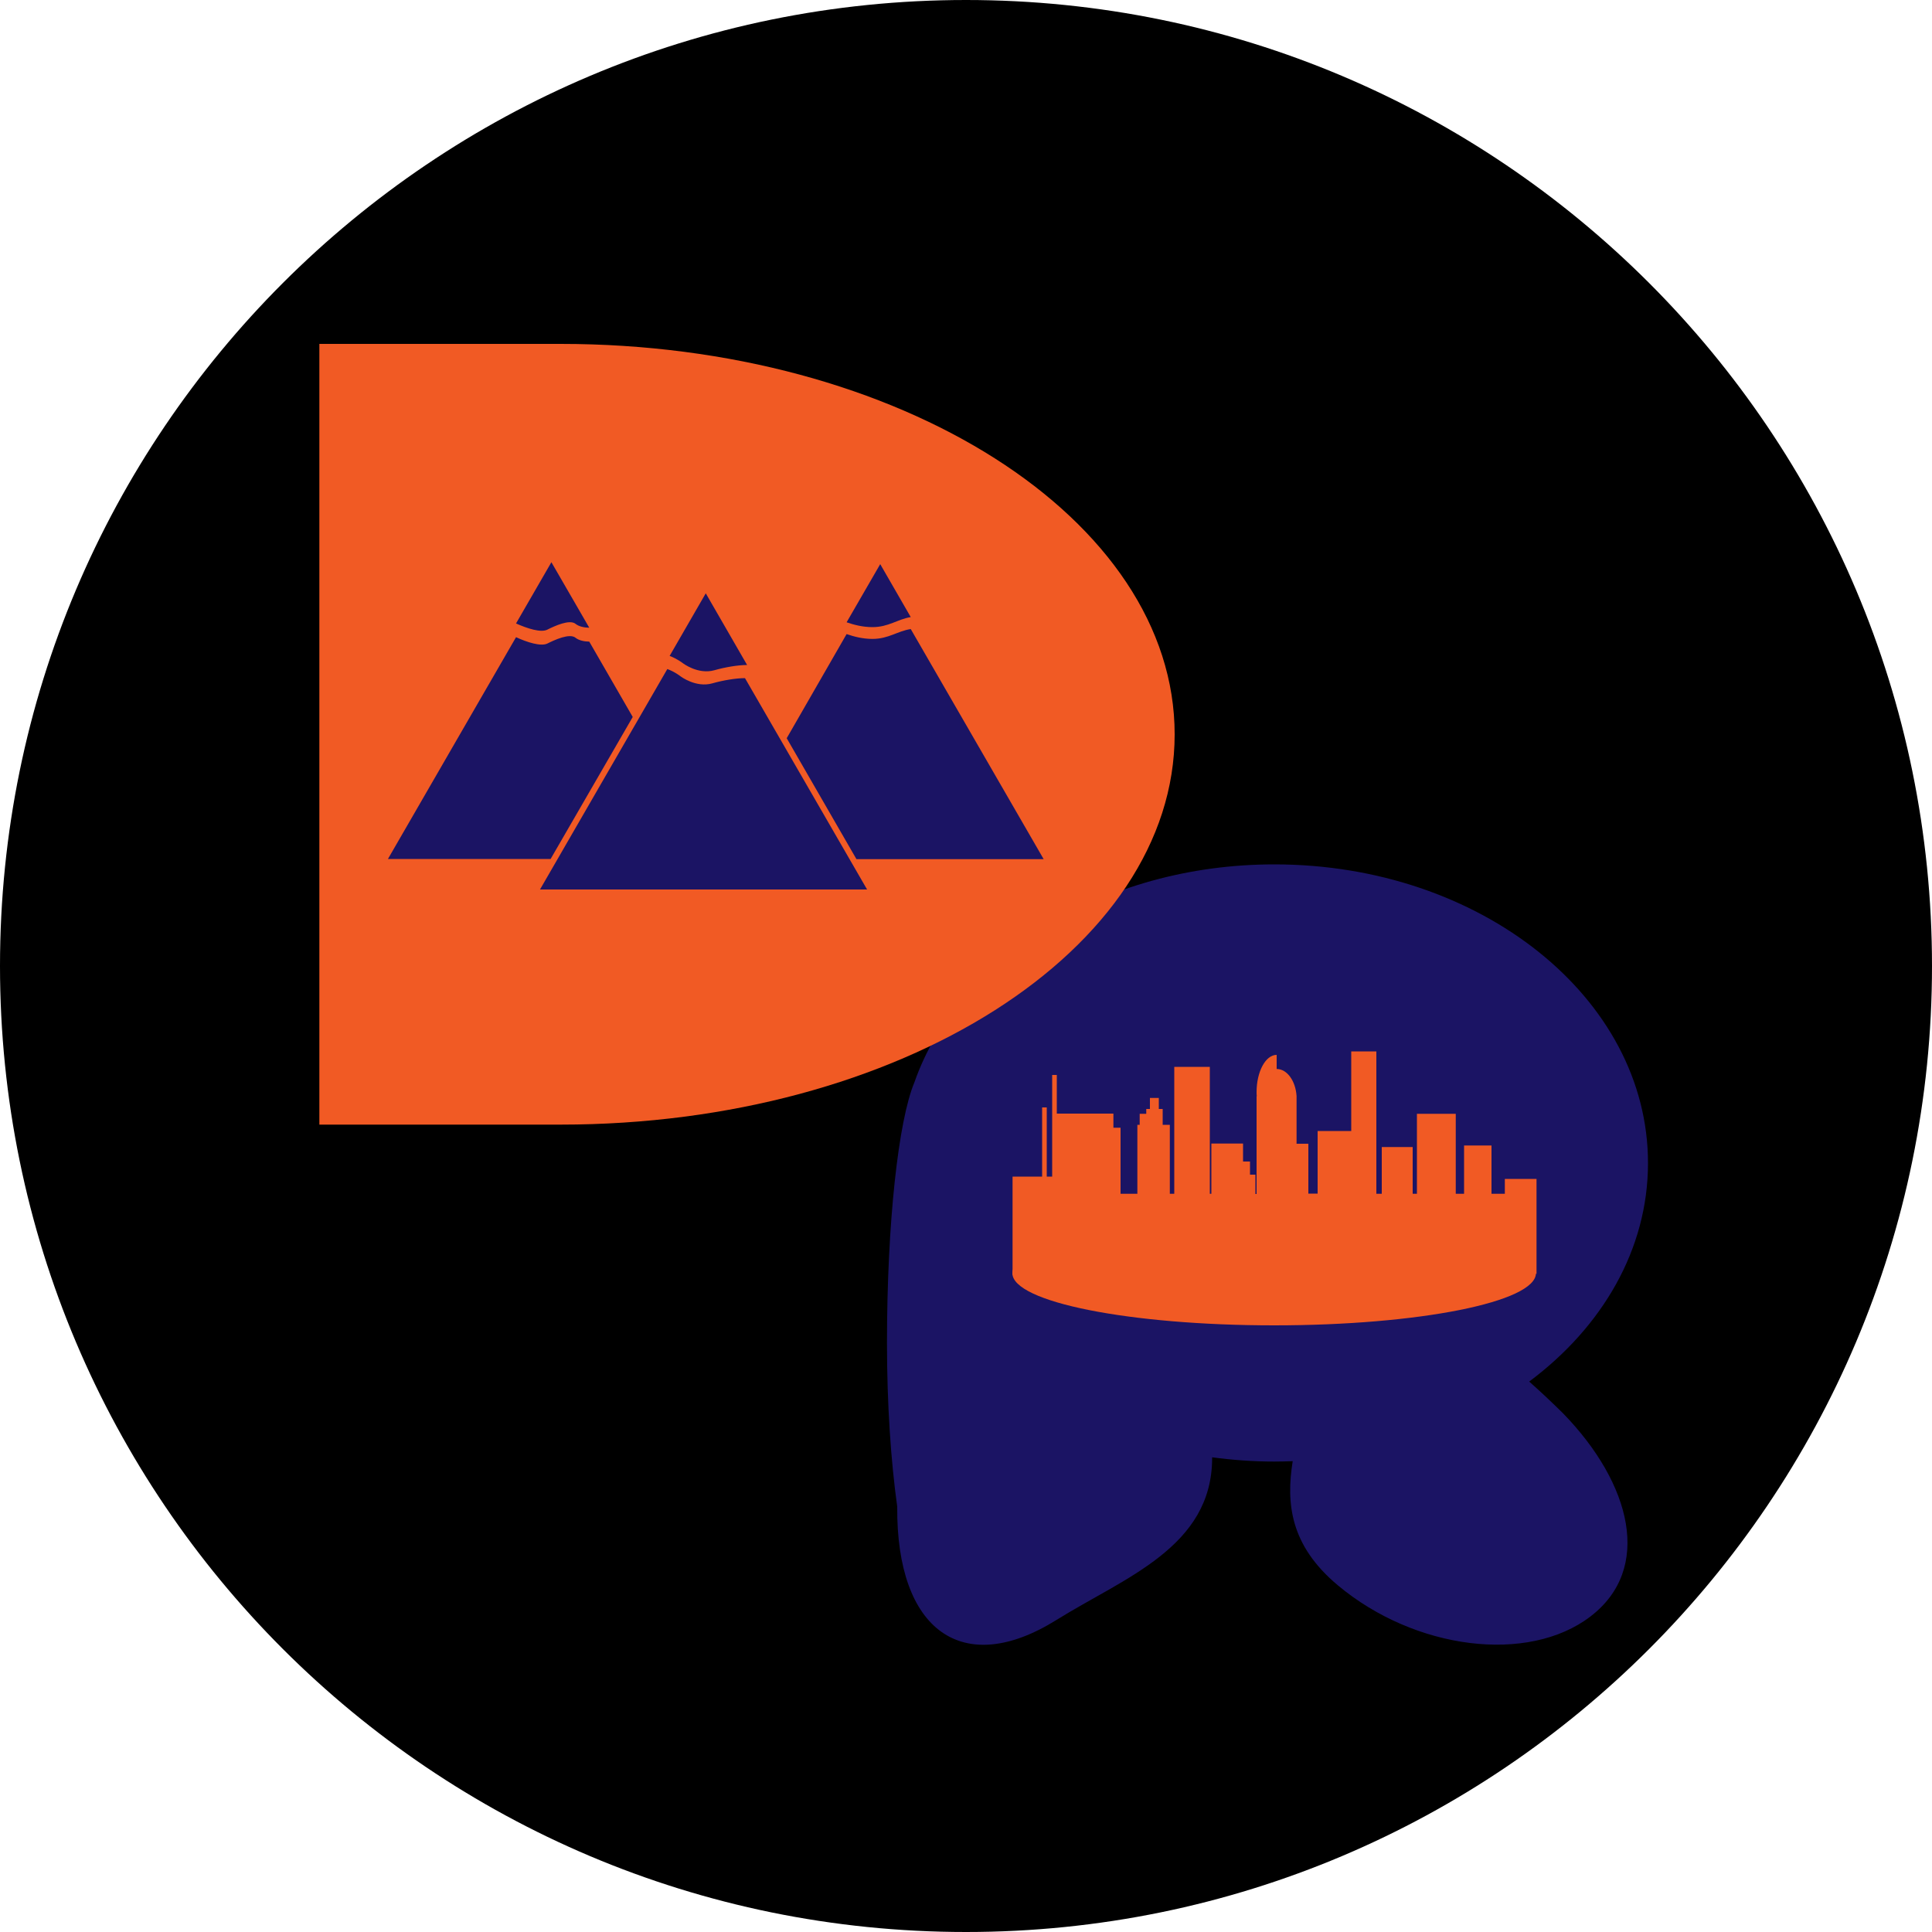
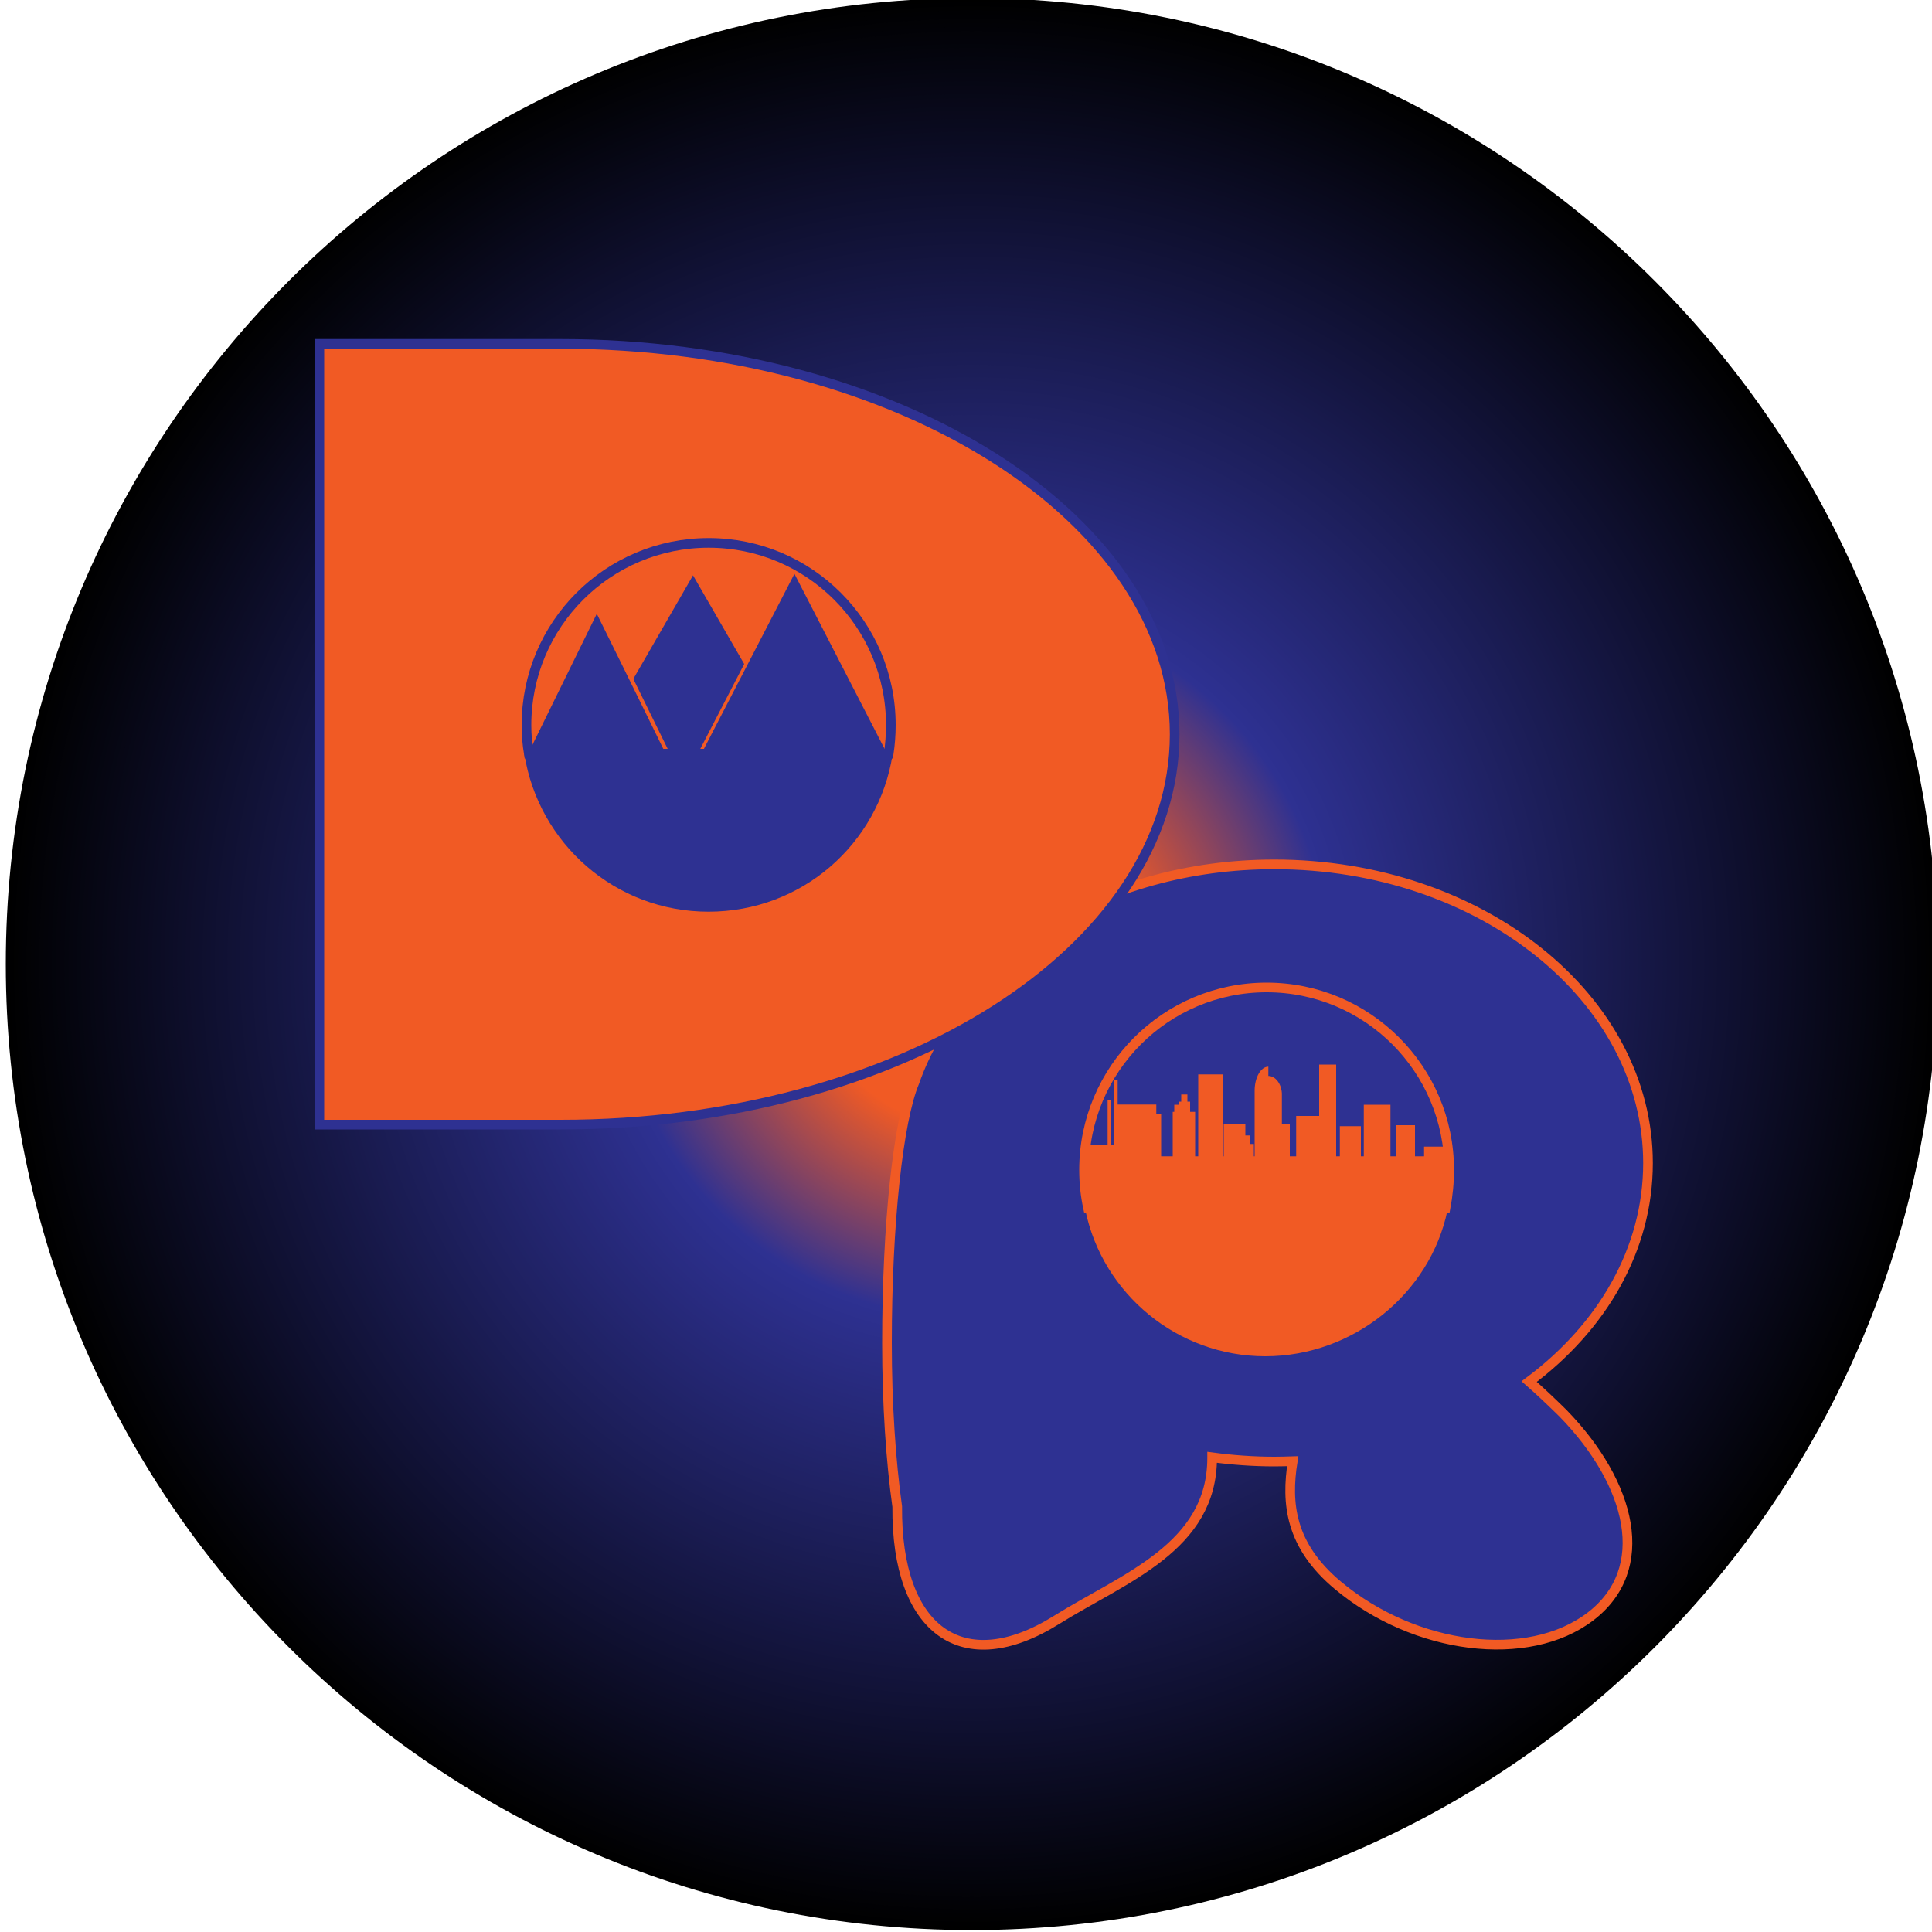
<svg xmlns="http://www.w3.org/2000/svg" version="1.1" id="Layer_1" x="0px" y="0px" viewBox="0 0 1000 1000" style="enable-background:new 0 0 1000 1000;" xml:space="preserve">
  <style type="text/css">
- 	.st0{fill:#1B1464;}
- 	.st1{fill:#F15A24;}
+ 	.st0{fill:#000001;}
+ 	.st1{fill:#010102;}
+ 	.st2{fill:#010103;}
+ 	.st3{fill:#010104;}
+ 	.st4{fill:#020205;}
+ 	.st5{fill:#020206;}
+ 	.st6{fill:#020207;}
+ 	.st7{fill:#030308;}
+ 	.st8{fill:#030309;}
+ 	.st9{fill:#03030A;}
+ 	.st10{fill:#03040B;}
+ 	.st11{fill:#04040C;}
+ 	.st12{fill:#04040D;}
+ 	.st13{fill:#04050E;}
+ 	.st14{fill:#05050F;}
+ 	.st15{fill:#050510;}
+ 	.st16{fill:#050611;}
+ 	.st17{fill:#060612;}
+ 	.st18{fill:#060613;}
+ 	.st19{fill:#060714;}
+ 	.st20{fill:#070715;}
+ 	.st21{fill:#070716;}
+ 	.st22{fill:#070817;}
+ 	.st23{fill:#080818;}
+ 	.st24{fill:#080819;}
+ 	.st25{fill:#08091A;}
+ 	.st26{fill:#09091B;}
+ 	.st27{fill:#09091C;}
+ 	.st28{fill:#090A1D;}
+ 	.st29{fill:#090A1E;}
+ 	.st30{fill:#0A0A1F;}
+ 	.st31{fill:#0A0B20;}
+ 	.st32{fill:#0A0B21;}
+ 	.st33{fill:#0B0B22;}
+ 	.st34{fill:#0B0C23;}
+ 	.st35{fill:#0B0C24;}
+ 	.st36{fill:#0C0C25;}
+ 	.st37{fill:#0C0D26;}
+ 	.st38{fill:#0C0D27;}
+ 	.st39{fill:#0D0D28;}
+ 	.st40{fill:#0D0E29;}
+ 	.st41{fill:#0D0E2A;}
+ 	.st42{fill:#0E0E2B;}
+ 	.st43{fill:#0E0F2C;}
+ 	.st44{fill:#0E0F2D;}
+ 	.st45{fill:#0E0F2E;}
+ 	.st46{fill:#0F102F;}
+ 	.st47{fill:#0F1030;}
+ 	.st48{fill:#0F1031;}
+ 	.st49{fill:#101132;}
+ 	.st50{fill:#101133;}
+ 	.st51{fill:#101134;}
+ 	.st52{fill:#111235;}
+ 	.st53{fill:#111236;}
+ 	.st54{fill:#111237;}
+ 	.st55{fill:#121338;}
+ 	.st56{fill:#121339;}
+ 	.st57{fill:#12133A;}
+ 	.st58{fill:#13143B;}
+ 	.st59{fill:#13143C;}
+ 	.st60{fill:#13143D;}
+ 	.st61{fill:#14153E;}
+ 	.st62{fill:#14153F;}
+ 	.st63{fill:#141540;}
+ 	.st64{fill:#141641;}
+ 	.st65{fill:#151642;}
+ 	.st66{fill:#151643;}
+ 	.st67{fill:#151744;}
+ 	.st68{fill:#161745;}
+ 	.st69{fill:#161746;}
+ 	.st70{fill:#161847;}
+ 	.st71{fill:#171848;}
+ 	.st72{fill:#171849;}
+ 	.st73{fill:#17194A;}
+ 	.st74{fill:#18194B;}
+ 	.st75{fill:#181A4C;}
+ 	.st76{fill:#181A4D;}
+ 	.st77{fill:#191A4E;}
+ 	.st78{fill:#191B4F;}
+ 	.st79{fill:#191B50;}
+ 	.st80{fill:#1A1B51;}
+ 	.st81{fill:#1A1C52;}
+ 	.st82{fill:#1A1C53;}
+ 	.st83{fill:#1A1C54;}
+ 	.st84{fill:#1B1D55;}
+ 	.st85{fill:#1B1D56;}
+ 	.st86{fill:#1B1D57;}
+ 	.st87{fill:#1C1E58;}
+ 	.st88{fill:#1C1E59;}
+ 	.st89{fill:#1C1E5A;}
+ 	.st90{fill:#1D1F5B;}
+ 	.st91{fill:#1D1F5C;}
+ 	.st92{fill:#1D1F5D;}
+ 	.st93{fill:#1E205E;}
+ 	.st94{fill:#1E205F;}
+ 	.st95{fill:#1E2060;}
+ 	.st96{fill:#1F2161;}
+ 	.st97{fill:#1F2162;}
+ 	.st98{fill:#1F2163;}
+ 	.st99{fill:#202264;}
+ 	.st100{fill:#202265;}
+ 	.st101{fill:#202266;}
+ 	.st102{fill:#202367;}
+ 	.st103{fill:#212368;}
+ 	.st104{fill:#212369;}
+ 	.st105{fill:#21246A;}
+ 	.st106{fill:#22246B;}
+ 	.st107{fill:#22246C;}
+ 	.st108{fill:#22256D;}
+ 	.st109{fill:#23256E;}
+ 	.st110{fill:#23256F;}
+ 	.st111{fill:#232670;}
+ 	.st112{fill:#242671;}
+ 	.st113{fill:#242672;}
+ 	.st114{fill:#242773;}
+ 	.st115{fill:#252774;}
+ 	.st116{fill:#252775;}
+ 	.st117{fill:#252876;}
+ 	.st118{fill:#252877;}
+ 	.st119{fill:#262878;}
+ 	.st120{fill:#262979;}
+ 	.st121{fill:#26297A;}
+ 	.st122{fill:#27297B;}
+ 	.st123{fill:#272A7C;}
+ 	.st124{fill:#272A7D;}
+ 	.st125{fill:#282A7E;}
+ 	.st126{fill:#282B7F;}
+ 	.st127{fill:#282B80;}
+ 	.st128{fill:#292B81;}
+ 	.st129{fill:#292C82;}
+ 	.st130{fill:#292C83;}
+ 	.st131{fill:#2A2C84;}
+ 	.st132{fill:#2A2D85;}
+ 	.st133{fill:#2A2D86;}
+ 	.st134{fill:#2B2D87;}
+ 	.st135{fill:#2B2E88;}
+ 	.st136{fill:#2B2E89;}
+ 	.st137{fill:#2B2E8A;}
+ 	.st138{fill:#2C2F8B;}
+ 	.st139{fill:#2C2F8C;}
+ 	.st140{fill:#2C2F8D;}
+ 	.st141{fill:#2D308E;}
+ 	.st142{fill:#2D308F;}
+ 	.st143{fill:#2D3090;}
+ 	.st144{fill:#2E3191;}
+ 	.st145{fill:#2E3192;}
+ 	.st146{fill:#2F3191;}
+ 	.st147{fill:#303191;}
+ 	.st148{fill:#313290;}
+ 	.st149{fill:#323290;}
+ 	.st150{fill:#33328F;}
+ 	.st151{fill:#34328F;}
+ 	.st152{fill:#35328E;}
+ 	.st153{fill:#36338D;}
+ 	.st154{fill:#37338D;}
+ 	.st155{fill:#38338C;}
+ 	.st156{fill:#39338C;}
+ 	.st157{fill:#3A348B;}
+ 	.st158{fill:#3B348B;}
+ 	.st159{fill:#3C348A;}
+ 	.st160{fill:#3D348A;}
+ 	.st161{fill:#3E3489;}
+ 	.st162{fill:#3F3588;}
+ 	.st163{fill:#403588;}
+ 	.st164{fill:#413587;}
+ 	.st165{fill:#423587;}
+ 	.st166{fill:#433586;}
+ 	.st167{fill:#443686;}
+ 	.st168{fill:#453685;}
+ 	.st169{fill:#463684;}
+ 	.st170{fill:#473684;}
+ 	.st171{fill:#483683;}
+ 	.st172{fill:#493783;}
+ 	.st173{fill:#4A3782;}
+ 	.st174{fill:#4B3782;}
+ 	.st175{fill:#4C3781;}
+ 	.st176{fill:#4D3881;}
+ 	.st177{fill:#4E3880;}
+ 	.st178{fill:#4F387F;}
+ 	.st179{fill:#50387F;}
+ 	.st180{fill:#51387E;}
+ 	.st181{fill:#52397E;}
+ 	.st182{fill:#53397D;}
+ 	.st183{fill:#54397D;}
+ 	.st184{fill:#55397C;}
+ 	.st185{fill:#56397B;}
+ 	.st186{fill:#573A7B;}
+ 	.st187{fill:#583A7A;}
+ 	.st188{fill:#593A7A;}
+ 	.st189{fill:#5A3A79;}
+ 	.st190{fill:#5B3A79;}
+ 	.st191{fill:#5C3B78;}
+ 	.st192{fill:#5D3B77;}
+ 	.st193{fill:#5E3B77;}
+ 	.st194{fill:#5F3B76;}
+ 	.st195{fill:#603C76;}
+ 	.st196{fill:#613C75;}
+ 	.st197{fill:#623C75;}
+ 	.st198{fill:#633C74;}
+ 	.st199{fill:#643C74;}
+ 	.st200{fill:#653D73;}
+ 	.st201{fill:#663D72;}
+ 	.st202{fill:#673D72;}
+ 	.st203{fill:#683D71;}
+ 	.st204{fill:#693D71;}
+ 	.st205{fill:#6A3E70;}
+ 	.st206{fill:#6B3E70;}
+ 	.st207{fill:#6C3E6F;}
+ 	.st208{fill:#6D3E6E;}
+ 	.st209{fill:#6E3E6E;}
+ 	.st210{fill:#6F3F6D;}
+ 	.st211{fill:#703F6D;}
+ 	.st212{fill:#713F6C;}
+ 	.st213{fill:#723F6C;}
+ 	.st214{fill:#73406B;}
+ 	.st215{fill:#74406B;}
+ 	.st216{fill:#75406A;}
+ 	.st217{fill:#764069;}
+ 	.st218{fill:#774069;}
+ 	.st219{fill:#784168;}
+ 	.st220{fill:#794168;}
+ 	.st221{fill:#7A4167;}
+ 	.st222{fill:#7B4167;}
+ 	.st223{fill:#7C4166;}
+ 	.st224{fill:#7D4265;}
+ 	.st225{fill:#7E4265;}
+ 	.st226{fill:#7F4264;}
+ 	.st227{fill:#804264;}
+ 	.st228{fill:#814263;}
+ 	.st229{fill:#824363;}
+ 	.st230{fill:#834362;}
+ 	.st231{fill:#844361;}
+ 	.st232{fill:#854361;}
+ 	.st233{fill:#864460;}
+ 	.st234{fill:#874460;}
+ 	.st235{fill:#88445F;}
+ 	.st236{fill:#89445F;}
+ 	.st237{fill:#8A445E;}
+ 	.st238{fill:#8B455E;}
+ 	.st239{fill:#8C455D;}
+ 	.st240{fill:#8D455C;}
+ 	.st241{fill:#8E455C;}
+ 	.st242{fill:#8F455B;}
+ 	.st243{fill:#90465B;}
+ 	.st244{fill:#91465A;}
+ 	.st245{fill:#92465A;}
+ 	.st246{fill:#934659;}
+ 	.st247{fill:#944658;}
+ 	.st248{fill:#954758;}
+ 	.st249{fill:#964757;}
+ 	.st250{fill:#974757;}
+ 	.st251{fill:#984756;}
+ 	.st252{fill:#994756;}
+ 	.st253{fill:#9A4855;}
+ 	.st254{fill:#9B4855;}
+ 	.st255{fill:#9C4854;}
+ 	.st256{fill:#9D4853;}
+ 	.st257{fill:#9E4953;}
+ 	.st258{fill:#9F4952;}
+ 	.st259{fill:#A04952;}
+ 	.st260{fill:#A14951;}
+ 	.st261{fill:#A24951;}
+ 	.st262{fill:#A34A50;}
+ 	.st263{fill:#A44A4F;}
+ 	.st264{fill:#A54A4F;}
+ 	.st265{fill:#A64A4E;}
+ 	.st266{fill:#A74A4E;}
+ 	.st267{fill:#A84B4D;}
+ 	.st268{fill:#A94B4D;}
+ 	.st269{fill:#AA4B4C;}
+ 	.st270{fill:#AB4B4B;}
+ 	.st271{fill:#AC4B4B;}
+ 	.st272{fill:#AD4C4A;}
+ 	.st273{fill:#AE4C4A;}
+ 	.st274{fill:#AF4C49;}
+ 	.st275{fill:#B04C49;}
+ 	.st276{fill:#B14D48;}
+ 	.st277{fill:#B24D48;}
+ 	.st278{fill:#B34D47;}
+ 	.st279{fill:#B44D46;}
+ 	.st280{fill:#B54D46;}
+ 	.st281{fill:#B64E45;}
+ 	.st282{fill:#B74E45;}
+ 	.st283{fill:#B84E44;}
+ 	.st284{fill:#B94E44;}
+ 	.st285{fill:#BA4E43;}
+ 	.st286{fill:#BB4F42;}
+ 	.st287{fill:#BC4F42;}
+ 	.st288{fill:#BD4F41;}
+ 	.st289{fill:#BE4F41;}
+ 	.st290{fill:#BF4F40;}
+ 	.st291{fill:#C05040;}
+ 	.st292{fill:#C1503F;}
+ 	.st293{fill:#C2503F;}
+ 	.st294{fill:#C3503E;}
+ 	.st295{fill:#C4513D;}
+ 	.st296{fill:#C5513D;}
+ 	.st297{fill:#C6513C;}
+ 	.st298{fill:#C7513C;}
+ 	.st299{fill:#C8513B;}
+ 	.st300{fill:#C9523B;}
+ 	.st301{fill:#CA523A;}
+ 	.st302{fill:#CB5239;}
+ 	.st303{fill:#CC5239;}
+ 	.st304{fill:#CD5238;}
+ 	.st305{fill:#CE5338;}
+ 	.st306{fill:#CF5337;}
+ 	.st307{fill:#D05337;}
+ 	.st308{fill:#D15336;}
+ 	.st309{fill:#D25335;}
+ 	.st310{fill:#D35435;}
+ 	.st311{fill:#D45434;}
+ 	.st312{fill:#D55434;}
+ 	.st313{fill:#D65433;}
+ 	.st314{fill:#D75533;}
+ 	.st315{fill:#D85532;}
+ 	.st316{fill:#D95532;}
+ 	.st317{fill:#DA5531;}
+ 	.st318{fill:#DB5530;}
+ 	.st319{fill:#DC5630;}
+ 	.st320{fill:#DD562F;}
+ 	.st321{fill:#DE562F;}
+ 	.st322{fill:#DF562E;}
+ 	.st323{fill:#E0562E;}
+ 	.st324{fill:#E1572D;}
+ 	.st325{fill:#E2572C;}
+ 	.st326{fill:#E3572C;}
+ 	.st327{fill:#E4572B;}
+ 	.st328{fill:#E5572B;}
+ 	.st329{fill:#E6582A;}
+ 	.st330{fill:#E7582A;}
+ 	.st331{fill:#E85829;}
+ 	.st332{fill:#E95829;}
+ 	.st333{fill:#EA5928;}
+ 	.st334{fill:#EB5927;}
+ 	.st335{fill:#EC5927;}
+ 	.st336{fill:#ED5926;}
+ 	.st337{fill:#EE5926;}
+ 	.st338{fill:#EF5A25;}
+ 	.st339{fill:#F05A25;}
+ 	.st340{fill:#F15A24;}
+ 	.st341{fill:#2E3192;stroke:#F15A24;stroke-width:5;stroke-miterlimit:10;}
+ 	.st342{fill:#F15A24;stroke:#2E3192;stroke-width:5;stroke-miterlimit:10;}
+ 	.st343{fill:none;stroke:#2E3192;stroke-width:5;stroke-miterlimit:10;}
+ 	.st344{fill:none;stroke:#F15A24;stroke-width:5;stroke-miterlimit:10;}
</style>
-   <circle cx="500" cy="500" r="500" />
-   <path class="st0" d="M791.5,715.1C829.3,686.9,853,646.7,853,602c0-85.4-86.6-154.6-193.4-154.6c-88.7,0-163.5,47.7-186.3,112.8  c-8.3,19.8-14.2,72.8-14.2,135c0,31.7,2,60.9,5.3,84.6c-0.5,64.4,34,88.9,82.4,58.7c35.1-21.9,80.6-37.6,80.6-83.9  c0-0.1,0-0.2,0-0.3c10.5,1.4,21.3,2.2,32.2,2.2c3.2,0,6.3-0.1,9.5-0.2c-3.5,21.9-1.3,43.6,23.3,64.2c40,33.5,98.6,40.8,130.8,16.2  c32.2-24.6,21.4-68.6-14.2-105.2C803,725.6,797.2,720.1,791.5,715.1z" />
-   <path class="st1" d="M778.9,610.2v7.7H772v-25h-14.2v25h-4.3v-41.4h-20.1v41.4h-2.2v-24.2h-16v24.2h-2.8v-73.7h-13v41.2H682v32.4  h-4.8V592h-6.1v-24.7h0c-0.5-7.8-4.9-14-10.3-14V546c-5.7,0-10.4,8.6-10.4,19.3c0,0.7,0,1.4,0.1,2.1h-0.1v50.6h-0.6V608H647v-6.8  h-3.6v-9.3H627v26h-0.8v-65.7h-18.4v65.7h-2.3v-35.7h-3.7v-8.2h-2v-5.7h-4.6v5.7h-1.9v2.5h-3.4v5.7h-1.2v35.7h-8.7v-34.2h-3.7v-7.3  h-29.3v-20h-2.4V609h-2.8v-35.8h-2.4V609h-15.3v50.8h33v-0.1h23v0H780v-0.4h15.3v-49.1H778.9z" />
-   <path class="st1" d="M290.2,178H165.3v404.1h124.9c175.5,0,317.8-90.5,317.8-202S465.7,178,290.2,178z" />
  <g>
-     <path class="st0" d="M471.4,319.4L455.6,292l-17.4,30.1c3.8,1.3,8.3,2.5,13.4,2.5C459.9,324.6,464.6,320.5,471.4,319.4z" />
+     <circle cx="503" cy="499" r="500" />
+     <circle class="st0" cx="503" cy="499" r="497.8" />
+     <circle class="st1" cx="503" cy="499" r="495.7" />
+     <circle class="st2" cx="503" cy="499" r="493.5" />
+     <circle class="st3" cx="503" cy="499" r="491.4" />
+     <circle class="st4" cx="503" cy="499" r="489.2" />
+     <circle class="st5" cx="503" cy="499" r="487" />
+     <circle class="st6" cx="503" cy="499" r="484.9" />
+     <circle class="st7" cx="503" cy="499" r="482.7" />
+     <circle class="st8" cx="503" cy="499" r="480.6" />
+     <circle class="st9" cx="503" cy="499" r="478.4" />
+     <circle class="st10" cx="503" cy="499" r="476.2" />
+     <circle class="st11" cx="503" cy="499" r="474.1" />
+     <circle class="st12" cx="503" cy="499" r="471.9" />
+     <circle class="st13" cx="503" cy="499" r="469.7" />
+     <circle class="st14" cx="503.1" cy="498.9" r="467.6" />
+     <circle class="st15" cx="503.1" cy="498.9" r="465.4" />
+     <circle class="st16" cx="503.1" cy="498.9" r="463.3" />
+     <circle class="st17" cx="503.1" cy="498.9" r="461.1" />
+     <circle class="st18" cx="503.1" cy="498.9" r="458.9" />
+     <circle class="st19" cx="503.1" cy="498.9" r="456.8" />
+     <circle class="st20" cx="503.1" cy="498.9" r="454.6" />
+     <circle class="st21" cx="503.1" cy="498.9" r="452.5" />
+     <circle class="st22" cx="503.1" cy="498.9" r="450.3" />
+     <circle class="st23" cx="503.1" cy="498.9" r="448.1" />
+     <circle class="st24" cx="503.1" cy="498.9" r="446" />
+     <circle class="st25" cx="503.1" cy="498.9" r="443.8" />
+     <circle class="st26" cx="503.1" cy="498.9" r="441.7" />
+     <circle class="st27" cx="503.1" cy="498.9" r="439.5" />
+     <circle class="st28" cx="503.1" cy="498.9" r="437.3" />
+     <circle class="st29" cx="503.1" cy="498.9" r="435.2" />
+     <circle class="st30" cx="503.1" cy="498.9" r="433" />
+     <circle class="st31" cx="503.1" cy="498.9" r="430.8" />
+     <circle class="st32" cx="503.1" cy="498.9" r="428.7" />
+     <circle class="st33" cx="503.1" cy="498.9" r="426.5" />
+     <circle class="st34" cx="503.1" cy="498.9" r="424.4" />
+     <circle class="st35" cx="503.1" cy="498.9" r="422.2" />
+     <circle class="st36" cx="503.1" cy="498.9" r="420" />
+     <circle class="st37" cx="503.1" cy="498.9" r="417.9" />
+     <circle class="st38" cx="503.1" cy="498.9" r="415.7" />
+     <circle class="st39" cx="503.1" cy="498.9" r="413.6" />
+     <circle class="st40" cx="503.1" cy="498.9" r="411.4" />
+     <circle class="st41" cx="503.1" cy="498.9" r="409.2" />
+     <circle class="st42" cx="503.1" cy="498.9" r="407.1" />
+     <circle class="st43" cx="503.2" cy="498.8" r="404.9" />
+     <circle class="st44" cx="503.2" cy="498.8" r="402.8" />
+     <circle class="st45" cx="503.2" cy="498.8" r="400.6" />
+     <circle class="st46" cx="503.2" cy="498.8" r="398.4" />
+     <circle class="st47" cx="503.2" cy="498.8" r="396.3" />
+     <circle class="st48" cx="503.2" cy="498.8" r="394.1" />
+     <circle class="st49" cx="503.2" cy="498.8" r="392" />
+     <circle class="st50" cx="503.2" cy="498.8" r="389.8" />
+     <circle class="st51" cx="503.2" cy="498.8" r="387.6" />
+     <circle class="st52" cx="503.2" cy="498.8" r="385.5" />
+     <circle class="st53" cx="503.2" cy="498.8" r="383.3" />
+     <circle class="st54" cx="503.2" cy="498.8" r="381.1" />
+     <circle class="st55" cx="503.2" cy="498.8" r="379" />
+     <circle class="st56" cx="503.2" cy="498.8" r="376.8" />
+     <circle class="st57" cx="503.2" cy="498.8" r="374.7" />
+     <circle class="st58" cx="503.2" cy="498.8" r="372.5" />
+     <circle class="st59" cx="503.2" cy="498.8" r="370.3" />
+     <circle class="st60" cx="503.2" cy="498.8" r="368.2" />
+     <circle class="st61" cx="503.2" cy="498.8" r="366" />
+     <circle class="st62" cx="503.2" cy="498.8" r="363.9" />
+     <circle class="st63" cx="503.2" cy="498.8" r="361.7" />
+     <circle class="st64" cx="503.2" cy="498.8" r="359.5" />
+     <circle class="st65" cx="503.2" cy="498.8" r="357.4" />
+     <circle class="st66" cx="503.2" cy="498.8" r="355.2" />
+     <circle class="st67" cx="503.2" cy="498.8" r="353.1" />
+     <circle class="st68" cx="503.2" cy="498.8" r="350.9" />
+     <circle class="st69" cx="503.2" cy="498.8" r="348.7" />
+     <circle class="st70" cx="503.2" cy="498.8" r="346.6" />
+     <circle class="st71" cx="503.2" cy="498.8" r="344.4" />
+     <circle class="st72" cx="503.2" cy="498.8" r="342.2" />
+     <circle class="st73" cx="503.3" cy="498.7" r="340.1" />
+     <circle class="st74" cx="503.3" cy="498.7" r="337.9" />
+     <circle class="st75" cx="503.3" cy="498.7" r="335.8" />
+     <circle class="st76" cx="503.3" cy="498.7" r="333.6" />
+     <circle class="st77" cx="503.3" cy="498.7" r="331.4" />
+     <circle class="st78" cx="503.3" cy="498.7" r="329.3" />
+     <circle class="st79" cx="503.3" cy="498.7" r="327.1" />
+     <circle class="st80" cx="503.3" cy="498.7" r="325" />
+     <circle class="st81" cx="503.3" cy="498.7" r="322.8" />
+     <circle class="st82" cx="503.3" cy="498.7" r="320.6" />
+     <circle class="st83" cx="503.3" cy="498.7" r="318.5" />
+     <circle class="st84" cx="503.3" cy="498.7" r="316.3" />
+     <circle class="st85" cx="503.3" cy="498.7" r="314.2" />
+     <circle class="st86" cx="503.3" cy="498.7" r="312" />
+     <circle class="st87" cx="503.3" cy="498.7" r="309.8" />
+     <circle class="st88" cx="503.3" cy="498.7" r="307.7" />
+     <circle class="st89" cx="503.3" cy="498.7" r="305.5" />
+     <circle class="st90" cx="503.3" cy="498.7" r="303.4" />
+     <circle class="st91" cx="503.3" cy="498.7" r="301.2" />
+     <circle class="st92" cx="503.3" cy="498.7" r="299" />
+     <circle class="st93" cx="503.3" cy="498.7" r="296.9" />
+     <circle class="st94" cx="503.3" cy="498.7" r="294.7" />
+     <circle class="st95" cx="503.3" cy="498.7" r="292.5" />
+     <circle class="st96" cx="503.3" cy="498.7" r="290.4" />
+     <circle class="st97" cx="503.3" cy="498.7" r="288.2" />
+     <circle class="st98" cx="503.3" cy="498.7" r="286.1" />
+     <circle class="st99" cx="503.3" cy="498.7" r="283.9" />
+     <circle class="st100" cx="503.3" cy="498.7" r="281.7" />
+     <circle class="st101" cx="503.3" cy="498.7" r="279.6" />
+     <circle class="st102" cx="503.4" cy="498.6" r="277.4" />
+     <circle class="st103" cx="503.4" cy="498.6" r="275.3" />
+     <circle class="st104" cx="503.4" cy="498.6" r="273.1" />
+     <circle class="st105" cx="503.4" cy="498.6" r="270.9" />
+     <circle class="st106" cx="503.4" cy="498.6" r="268.8" />
+     <circle class="st107" cx="503.4" cy="498.6" r="266.6" />
+     <circle class="st108" cx="503.4" cy="498.6" r="264.5" />
+     <circle class="st109" cx="503.4" cy="498.6" r="262.3" />
+     <circle class="st110" cx="503.4" cy="498.6" r="260.1" />
+     <circle class="st111" cx="503.4" cy="498.6" r="258" />
+     <circle class="st112" cx="503.4" cy="498.6" r="255.8" />
+     <circle class="st113" cx="503.4" cy="498.6" r="253.7" />
+     <circle class="st114" cx="503.4" cy="498.6" r="251.5" />
+     <circle class="st115" cx="503.4" cy="498.6" r="249.3" />
+     <circle class="st116" cx="503.4" cy="498.6" r="247.2" />
+     <circle class="st117" cx="503.4" cy="498.6" r="245" />
+     <circle class="st118" cx="503.4" cy="498.6" r="242.8" />
+     <circle class="st119" cx="503.4" cy="498.6" r="240.7" />
+     <circle class="st120" cx="503.4" cy="498.6" r="238.5" />
+     <circle class="st121" cx="503.4" cy="498.6" r="236.4" />
+     <circle class="st122" cx="503.4" cy="498.6" r="234.2" />
+     <circle class="st123" cx="503.4" cy="498.6" r="232" />
+     <circle class="st124" cx="503.4" cy="498.6" r="229.9" />
+     <circle class="st125" cx="503.4" cy="498.6" r="227.7" />
+     <circle class="st126" cx="503.4" cy="498.6" r="225.6" />
+     <circle class="st127" cx="503.4" cy="498.6" r="223.4" />
+     <circle class="st128" cx="503.4" cy="498.6" r="221.2" />
+     <circle class="st129" cx="503.4" cy="498.6" r="219.1" />
+     <circle class="st130" cx="503.4" cy="498.6" r="216.9" />
+     <circle class="st131" cx="503.5" cy="498.5" r="214.8" />
+     <circle class="st132" cx="503.5" cy="498.5" r="212.6" />
+     <circle class="st133" cx="503.5" cy="498.5" r="210.4" />
+     <circle class="st134" cx="503.5" cy="498.5" r="208.3" />
+     <circle class="st135" cx="503.5" cy="498.5" r="206.1" />
+     <circle class="st136" cx="503.5" cy="498.5" r="203.9" />
+     <circle class="st137" cx="503.5" cy="498.5" r="201.8" />
+     <circle class="st138" cx="503.5" cy="498.5" r="199.6" />
+     <circle class="st139" cx="503.5" cy="498.5" r="197.5" />
+     <circle class="st140" cx="503.5" cy="498.5" r="195.3" />
+     <circle class="st141" cx="503.5" cy="498.5" r="193.1" />
+     <circle class="st142" cx="503.5" cy="498.5" r="191" />
+     <circle class="st143" cx="503.5" cy="498.5" r="188.8" />
+     <circle class="st144" cx="503.5" cy="498.5" r="186.7" />
+     <circle class="st145" cx="503.5" cy="498.5" r="184.5" />
+     <circle class="st146" cx="503.5" cy="498.5" r="184" />
+     <circle class="st147" cx="503.5" cy="498.5" r="183.5" />
+     <circle class="st148" cx="503.5" cy="498.5" r="183" />
+     <circle class="st149" cx="503.5" cy="498.5" r="182.5" />
+     <circle class="st150" cx="503.5" cy="498.5" r="181.9" />
+     <circle class="st151" cx="503.5" cy="498.5" r="181.4" />
+     <circle class="st152" cx="503.5" cy="498.5" r="180.9" />
+     <circle class="st153" cx="503.5" cy="498.5" r="180.4" />
+     <circle class="st154" cx="503.5" cy="498.5" r="179.9" />
+     <circle class="st155" cx="503.5" cy="498.5" r="179.4" />
+     <circle class="st156" cx="503.5" cy="498.5" r="178.9" />
+     <circle class="st157" cx="503.5" cy="498.5" r="178.4" />
+     <circle class="st158" cx="503.5" cy="498.5" r="177.9" />
+     <circle class="st159" cx="503.5" cy="498.5" r="177.4" />
+     <circle class="st160" cx="503.5" cy="498.5" r="176.8" />
+     <circle class="st161" cx="503.5" cy="498.5" r="176.3" />
+     <circle class="st162" cx="503.5" cy="498.5" r="175.8" />
+     <circle class="st163" cx="503.5" cy="498.5" r="175.3" />
+     <circle class="st164" cx="503.5" cy="498.5" r="174.8" />
+     <circle class="st165" cx="503.6" cy="498.6" r="174.3" />
+     <circle class="st166" cx="503.6" cy="498.6" r="173.8" />
+     <circle class="st167" cx="503.6" cy="498.6" r="173.3" />
+     <circle class="st168" cx="503.6" cy="498.6" r="172.8" />
+     <circle class="st169" cx="503.6" cy="498.6" r="172.3" />
+     <circle class="st170" cx="503.6" cy="498.6" r="171.7" />
+     <circle class="st171" cx="503.6" cy="498.6" r="171.2" />
+     <circle class="st172" cx="503.6" cy="498.6" r="170.7" />
+     <circle class="st173" cx="503.6" cy="498.6" r="170.2" />
+     <circle class="st174" cx="503.6" cy="498.6" r="169.7" />
+     <circle class="st175" cx="503.6" cy="498.6" r="169.2" />
+     <circle class="st176" cx="503.6" cy="498.6" r="168.7" />
+     <circle class="st177" cx="503.6" cy="498.6" r="168.2" />
+     <circle class="st178" cx="503.6" cy="498.6" r="167.7" />
+     <circle class="st179" cx="503.6" cy="498.6" r="167.2" />
+     <circle class="st180" cx="503.6" cy="498.6" r="166.6" />
+     <circle class="st181" cx="503.6" cy="498.6" r="166.1" />
+     <circle class="st182" cx="503.6" cy="498.6" r="165.6" />
+     <circle class="st183" cx="503.6" cy="498.6" r="165.1" />
+     <circle class="st184" cx="503.6" cy="498.6" r="164.6" />
+     <circle class="st185" cx="503.6" cy="498.6" r="164.1" />
+     <circle class="st186" cx="503.6" cy="498.6" r="163.6" />
+     <circle class="st187" cx="503.6" cy="498.6" r="163.1" />
+     <circle class="st188" cx="503.6" cy="498.6" r="162.6" />
+     <circle class="st189" cx="503.6" cy="498.6" r="162" />
+     <circle class="st190" cx="503.6" cy="498.6" r="161.5" />
+     <circle class="st191" cx="503.6" cy="498.6" r="161" />
+     <circle class="st192" cx="503.6" cy="498.6" r="160.5" />
+     <circle class="st193" cx="503.6" cy="498.6" r="160" />
+     <circle class="st194" cx="503.6" cy="498.6" r="159.5" />
+     <circle class="st195" cx="503.6" cy="498.6" r="159" />
+     <circle class="st196" cx="503.6" cy="498.6" r="158.5" />
+     <circle class="st197" cx="503.6" cy="498.6" r="158" />
+     <circle class="st198" cx="503.6" cy="498.6" r="157.5" />
+     <circle class="st199" cx="503.6" cy="498.6" r="156.9" />
+     <circle class="st200" cx="503.6" cy="498.6" r="156.4" />
+     <circle class="st201" cx="503.6" cy="498.6" r="155.9" />
+     <circle class="st202" cx="503.6" cy="498.6" r="155.4" />
+     <circle class="st203" cx="503.6" cy="498.6" r="154.9" />
+     <circle class="st204" cx="503.7" cy="498.7" r="154.4" />
+     <circle class="st205" cx="503.7" cy="498.7" r="153.9" />
+     <circle class="st206" cx="503.7" cy="498.7" r="153.4" />
+     <circle class="st207" cx="503.7" cy="498.7" r="152.9" />
+     <circle class="st208" cx="503.7" cy="498.7" r="152.4" />
+     <circle class="st209" cx="503.7" cy="498.7" r="151.8" />
+     <circle class="st210" cx="503.7" cy="498.7" r="151.3" />
+     <circle class="st211" cx="503.7" cy="498.7" r="150.8" />
+     <circle class="st212" cx="503.7" cy="498.7" r="150.3" />
+     <circle class="st213" cx="503.7" cy="498.7" r="149.8" />
+     <circle class="st214" cx="503.7" cy="498.7" r="149.3" />
+     <circle class="st215" cx="503.7" cy="498.7" r="148.8" />
+     <circle class="st216" cx="503.7" cy="498.7" r="148.3" />
+     <circle class="st217" cx="503.7" cy="498.7" r="147.8" />
+     <circle class="st218" cx="503.7" cy="498.7" r="147.3" />
+     <circle class="st219" cx="503.7" cy="498.7" r="146.7" />
+     <circle class="st220" cx="503.7" cy="498.7" r="146.2" />
+     <circle class="st221" cx="503.7" cy="498.7" r="145.7" />
+     <circle class="st222" cx="503.7" cy="498.7" r="145.2" />
+     <circle class="st223" cx="503.7" cy="498.7" r="144.7" />
+     <circle class="st224" cx="503.7" cy="498.7" r="144.2" />
+     <circle class="st225" cx="503.7" cy="498.7" r="143.7" />
+     <circle class="st226" cx="503.7" cy="498.7" r="143.2" />
+     <circle class="st227" cx="503.7" cy="498.7" r="142.7" />
+     <circle class="st228" cx="503.7" cy="498.7" r="142.1" />
+     <circle class="st229" cx="503.7" cy="498.7" r="141.6" />
+     <circle class="st230" cx="503.7" cy="498.7" r="141.1" />
+     <circle class="st231" cx="503.7" cy="498.7" r="140.6" />
+     <circle class="st232" cx="503.7" cy="498.7" r="140.1" />
+     <circle class="st233" cx="503.7" cy="498.7" r="139.6" />
+     <circle class="st234" cx="503.7" cy="498.7" r="139.1" />
+     <circle class="st235" cx="503.7" cy="498.7" r="138.6" />
+     <circle class="st236" cx="503.7" cy="498.7" r="138.1" />
+     <circle class="st237" cx="503.7" cy="498.7" r="137.6" />
+     <circle class="st238" cx="503.7" cy="498.7" r="137" />
+     <circle class="st239" cx="503.7" cy="498.7" r="136.5" />
+     <circle class="st240" cx="503.7" cy="498.7" r="136" />
+     <circle class="st241" cx="503.7" cy="498.7" r="135.5" />
+     <circle class="st242" cx="503.7" cy="498.7" r="135" />
+     <circle class="st243" cx="503.8" cy="498.8" r="134.5" />
+     <circle class="st244" cx="503.8" cy="498.8" r="134" />
+     <circle class="st245" cx="503.8" cy="498.8" r="133.5" />
+     <circle class="st246" cx="503.8" cy="498.8" r="133" />
+     <circle class="st247" cx="503.8" cy="498.8" r="132.5" />
+     <circle class="st248" cx="503.8" cy="498.8" r="131.9" />
+     <circle class="st249" cx="503.8" cy="498.8" r="131.4" />
+     <circle class="st250" cx="503.8" cy="498.8" r="130.9" />
+     <circle class="st251" cx="503.8" cy="498.8" r="130.4" />
+     <circle class="st252" cx="503.8" cy="498.8" r="129.9" />
+     <circle class="st253" cx="503.8" cy="498.8" r="129.4" />
+     <circle class="st254" cx="503.8" cy="498.8" r="128.9" />
+     <circle class="st255" cx="503.8" cy="498.8" r="128.4" />
+     <circle class="st256" cx="503.8" cy="498.8" r="127.9" />
+     <circle class="st257" cx="503.8" cy="498.8" r="127.4" />
+     <circle class="st258" cx="503.8" cy="498.8" r="126.8" />
+     <circle class="st259" cx="503.8" cy="498.8" r="126.3" />
+     <circle class="st260" cx="503.8" cy="498.8" r="125.8" />
+     <circle class="st261" cx="503.8" cy="498.8" r="125.3" />
+     <circle class="st262" cx="503.8" cy="498.8" r="124.8" />
+     <circle class="st263" cx="503.8" cy="498.8" r="124.3" />
+     <circle class="st264" cx="503.8" cy="498.8" r="123.8" />
+     <circle class="st265" cx="503.8" cy="498.8" r="123.3" />
+     <circle class="st266" cx="503.8" cy="498.8" r="122.8" />
+     <circle class="st267" cx="503.8" cy="498.8" r="122.2" />
+     <circle class="st268" cx="503.8" cy="498.8" r="121.7" />
+     <circle class="st269" cx="503.8" cy="498.8" r="121.2" />
+     <circle class="st270" cx="503.8" cy="498.8" r="120.7" />
+     <circle class="st271" cx="503.8" cy="498.8" r="120.2" />
+     <circle class="st272" cx="503.8" cy="498.8" r="119.7" />
+     <circle class="st273" cx="503.8" cy="498.8" r="119.2" />
+     <circle class="st274" cx="503.8" cy="498.8" r="118.7" />
+     <circle class="st275" cx="503.8" cy="498.8" r="118.2" />
+     <circle class="st276" cx="503.8" cy="498.8" r="117.7" />
+     <circle class="st277" cx="503.8" cy="498.8" r="117.1" />
+     <circle class="st278" cx="503.8" cy="498.8" r="116.6" />
+     <circle class="st279" cx="503.8" cy="498.8" r="116.1" />
+     <circle class="st280" cx="503.8" cy="498.8" r="115.6" />
+     <circle class="st281" cx="503.8" cy="498.8" r="115.1" />
+     <circle class="st282" cx="503.9" cy="498.9" r="114.6" />
+     <circle class="st283" cx="503.9" cy="498.9" r="114.1" />
+     <circle class="st284" cx="503.9" cy="498.9" r="113.6" />
+     <circle class="st285" cx="503.9" cy="498.9" r="113.1" />
+     <circle class="st286" cx="503.9" cy="498.9" r="112.6" />
+     <circle class="st287" cx="503.9" cy="498.9" r="112" />
+     <circle class="st288" cx="503.9" cy="498.9" r="111.5" />
+     <circle class="st289" cx="503.9" cy="498.9" r="111" />
+     <circle class="st290" cx="503.9" cy="498.9" r="110.5" />
+     <circle class="st291" cx="503.9" cy="498.9" r="110" />
+     <circle class="st292" cx="503.9" cy="498.9" r="109.5" />
+     <circle class="st293" cx="503.9" cy="498.9" r="109" />
+     <circle class="st294" cx="503.9" cy="498.9" r="108.5" />
+     <circle class="st295" cx="503.9" cy="498.9" r="108" />
+     <circle class="st296" cx="503.9" cy="498.9" r="107.5" />
+     <circle class="st297" cx="503.9" cy="498.9" r="106.9" />
+     <circle class="st298" cx="503.9" cy="498.9" r="106.4" />
+     <circle class="st299" cx="503.9" cy="498.9" r="105.9" />
+     <circle class="st300" cx="503.9" cy="498.9" r="105.4" />
+     <circle class="st301" cx="503.9" cy="498.9" r="104.9" />
+     <circle class="st302" cx="503.9" cy="498.9" r="104.4" />
+     <circle class="st303" cx="503.9" cy="498.9" r="103.9" />
+     <circle class="st304" cx="503.9" cy="498.9" r="103.4" />
+     <circle class="st305" cx="503.9" cy="498.9" r="102.9" />
+     <circle class="st306" cx="503.9" cy="498.9" r="102.3" />
+     <circle class="st307" cx="503.9" cy="498.9" r="101.8" />
+     <circle class="st308" cx="503.9" cy="498.9" r="101.3" />
+     <circle class="st309" cx="503.9" cy="498.9" r="100.8" />
+     <circle class="st310" cx="503.9" cy="498.9" r="100.3" />
+     <circle class="st311" cx="503.9" cy="498.9" r="99.8" />
+     <circle class="st312" cx="503.9" cy="498.9" r="99.3" />
+     <circle class="st313" cx="503.9" cy="498.9" r="98.8" />
+     <circle class="st314" cx="503.9" cy="498.9" r="98.3" />
+     <circle class="st315" cx="503.9" cy="498.9" r="97.8" />
+     <circle class="st316" cx="503.9" cy="498.9" r="97.2" />
+     <circle class="st317" cx="503.9" cy="498.9" r="96.7" />
+     <circle class="st318" cx="503.9" cy="498.9" r="96.2" />
+     <circle class="st319" cx="503.9" cy="498.9" r="95.7" />
+     <circle class="st320" cx="503.9" cy="498.9" r="95.2" />
+     <circle class="st321" cx="504" cy="499" r="94.7" />
+     <circle class="st322" cx="504" cy="499" r="94.2" />
+     <circle class="st323" cx="504" cy="499" r="93.7" />
+     <circle class="st324" cx="504" cy="499" r="93.2" />
+     <circle class="st325" cx="504" cy="499" r="92.7" />
+     <circle class="st326" cx="504" cy="499" r="92.1" />
+     <circle class="st327" cx="504" cy="499" r="91.6" />
+     <circle class="st328" cx="504" cy="499" r="91.1" />
+     <circle class="st329" cx="504" cy="499" r="90.6" />
+     <circle class="st330" cx="504" cy="499" r="90.1" />
+     <circle class="st331" cx="504" cy="499" r="89.6" />
+     <circle class="st332" cx="504" cy="499" r="89.1" />
+     <circle class="st333" cx="504" cy="499" r="88.6" />
+     <circle class="st334" cx="504" cy="499" r="88.1" />
+     <circle class="st335" cx="504" cy="499" r="87.6" />
+     <circle class="st336" cx="504" cy="499" r="87" />
+     <circle class="st337" cx="504" cy="499" r="86.5" />
+     <circle class="st338" cx="504" cy="499" r="86" />
+     <circle class="st339" cx="504" cy="499" r="85.5" />
+     <circle class="st340" cx="504" cy="499" r="85" />
+   </g>
+   <path class="st341" d="M791.5,715.1C829.3,686.9,853,646.7,853,602c0-85.4-86.6-154.6-193.4-154.6c-88.7,0-163.5,47.7-186.3,112.8  c-8.3,19.8-14.2,72.8-14.2,135c0,31.7,2,60.9,5.3,84.6c-0.5,64.4,34,88.9,82.4,58.7c35.1-21.9,80.6-37.6,80.6-83.9  c0-0.1,0-0.2,0-0.3c10.5,1.4,21.3,2.2,32.2,2.2c3.2,0,6.3-0.1,9.5-0.2c-3.5,21.9-1.3,43.6,23.3,64.2c40,33.5,98.6,40.8,130.8,16.2  c32.2-24.6,21.4-68.6-14.2-105.2C803,725.6,797.2,720.1,791.5,715.1z" />
+   <path class="st342" d="M290.2,178H165.3v404.1h124.9c175.5,0,317.8-90.5,317.8-202S465.7,178,290.2,178z" />
+   <path class="st343" d="M461.1,375.3c0-52.1-42.2-94.3-94.3-94.3s-94.3,42.2-94.3,94.3c0,5,0.4,10,1.2,14.8h186.3  C460.7,385.3,461.1,380.4,461.1,375.3z" />
+   <path class="st145" d="M271.4,390.3c7.3,46.2,47,81.6,95.3,81.6s88-35,95.3-81.3L271.4,390.3z" />
+   <g>
+     <polygon class="st145" points="308.9,317.7 273.1,390.6 295,390.6 344.8,390.6 321.9,344  " />
  </g>
  <g>
-     <path class="st0" d="M438.2,328.2c3.8,1.3,8.3,2.5,13.4,2.5c8.3,0,13-4.1,19.8-5.1l68.8,119.1h-96.9l-36.1-62.6L438.2,328.2z" />
+     <polygon class="st145" points="358.7,297.8 327.8,351.4 350.6,397.8 357.2,397.8 385.2,343.7  " />
  </g>
  <g>
-     <path class="st0" d="M283.3,325.9c3.6-1.8,11.5-5.5,14.6-3c1.7,1.4,4.7,2,7.1,2L285.4,291l-18.3,31.7   C272.9,325.3,280,327.6,283.3,325.9z" />
+     <polygon class="st145" points="411.2,297 390.8,336.5 362.8,390.6 422.1,390.6 459.5,390.8  " />
  </g>
-   <g>
-     <path class="st0" d="M200.8,444.6l66.3-114.8c5.8,2.7,12.9,4.9,16.2,3.3c3.6-1.8,11.5-5.5,14.6-3c1.7,1.4,4.7,2,7.1,2l22.5,39   l-42.5,73.5H200.8z" />
-   </g>
-   <g>
-     <path class="st0" d="M369.8,346.9c5.6-1.6,12.3-2.7,16.9-2.7l-21.4-37.1l-18.7,32.4c3.8,1.4,6.9,3.8,6.9,3.8   S361.3,349.3,369.8,346.9z" />
-   </g>
-   <g>
-     <path class="st0" d="M448.8,460.4L385.6,351c-4.6,0-11.3,1.1-16.9,2.7c-8.5,2.4-16.4-3.6-16.4-3.6s-3-2.4-6.9-3.8l-65.9,114.1   H448.8z" />
-   </g>
-   <ellipse class="st1" cx="659.5" cy="659" rx="135.5" ry="27" />
+   <path class="st340" d="M561.8,626.5c9,43.2,47.6,75.5,93.1,75.5c45.5,0,85.3-32.4,94.3-75.5H561.8z" />
+   <path class="st344" d="M750.1,605.6c0-52.2-42.3-94.5-94.5-94.5c-52.2,0-94.5,42.3-94.5,94.5c0,6.7,0.7,13.3,2.1,19.7h185  C749.4,618.9,750.1,612.3,750.1,605.6z" />
+   <path class="st340" d="M737.1,593.5v5h-4.7v-16.1h-9.7v16.1h-3v-26.7h-13.8v26.7h-1.5v-15.6h-10.9v15.6h-1.9V551h-8.8v26.6h-11.9  v20.9h-3.3v-16.7h-4.1v-15.9h0c-0.3-5.1-3.4-9-7-9v-4.8c-3.9,0-7.1,5.6-7.1,12.4c0,0.5,0,0.9,0,1.4h0v32.6h-0.4v-6.4H647v-4.4h-2.4  v-6h-11.2v16.8h-0.6v-42.4h-12.6v42.4h-1.6v-23H616v-5.3h-1.4v-3.7h-3.2v3.7h-1.3v1.6h-2.3v3.7h-0.8v23h-6v-22.1h-2.5v-4.7h-20  v-12.9h-1.7v33.9H575v-23.1h-1.7v23.1h-10.4v32.8h22.5v-0.1h15.7v0h136.7v-0.2h10.4v-31.7H737.1z" />
</svg>
